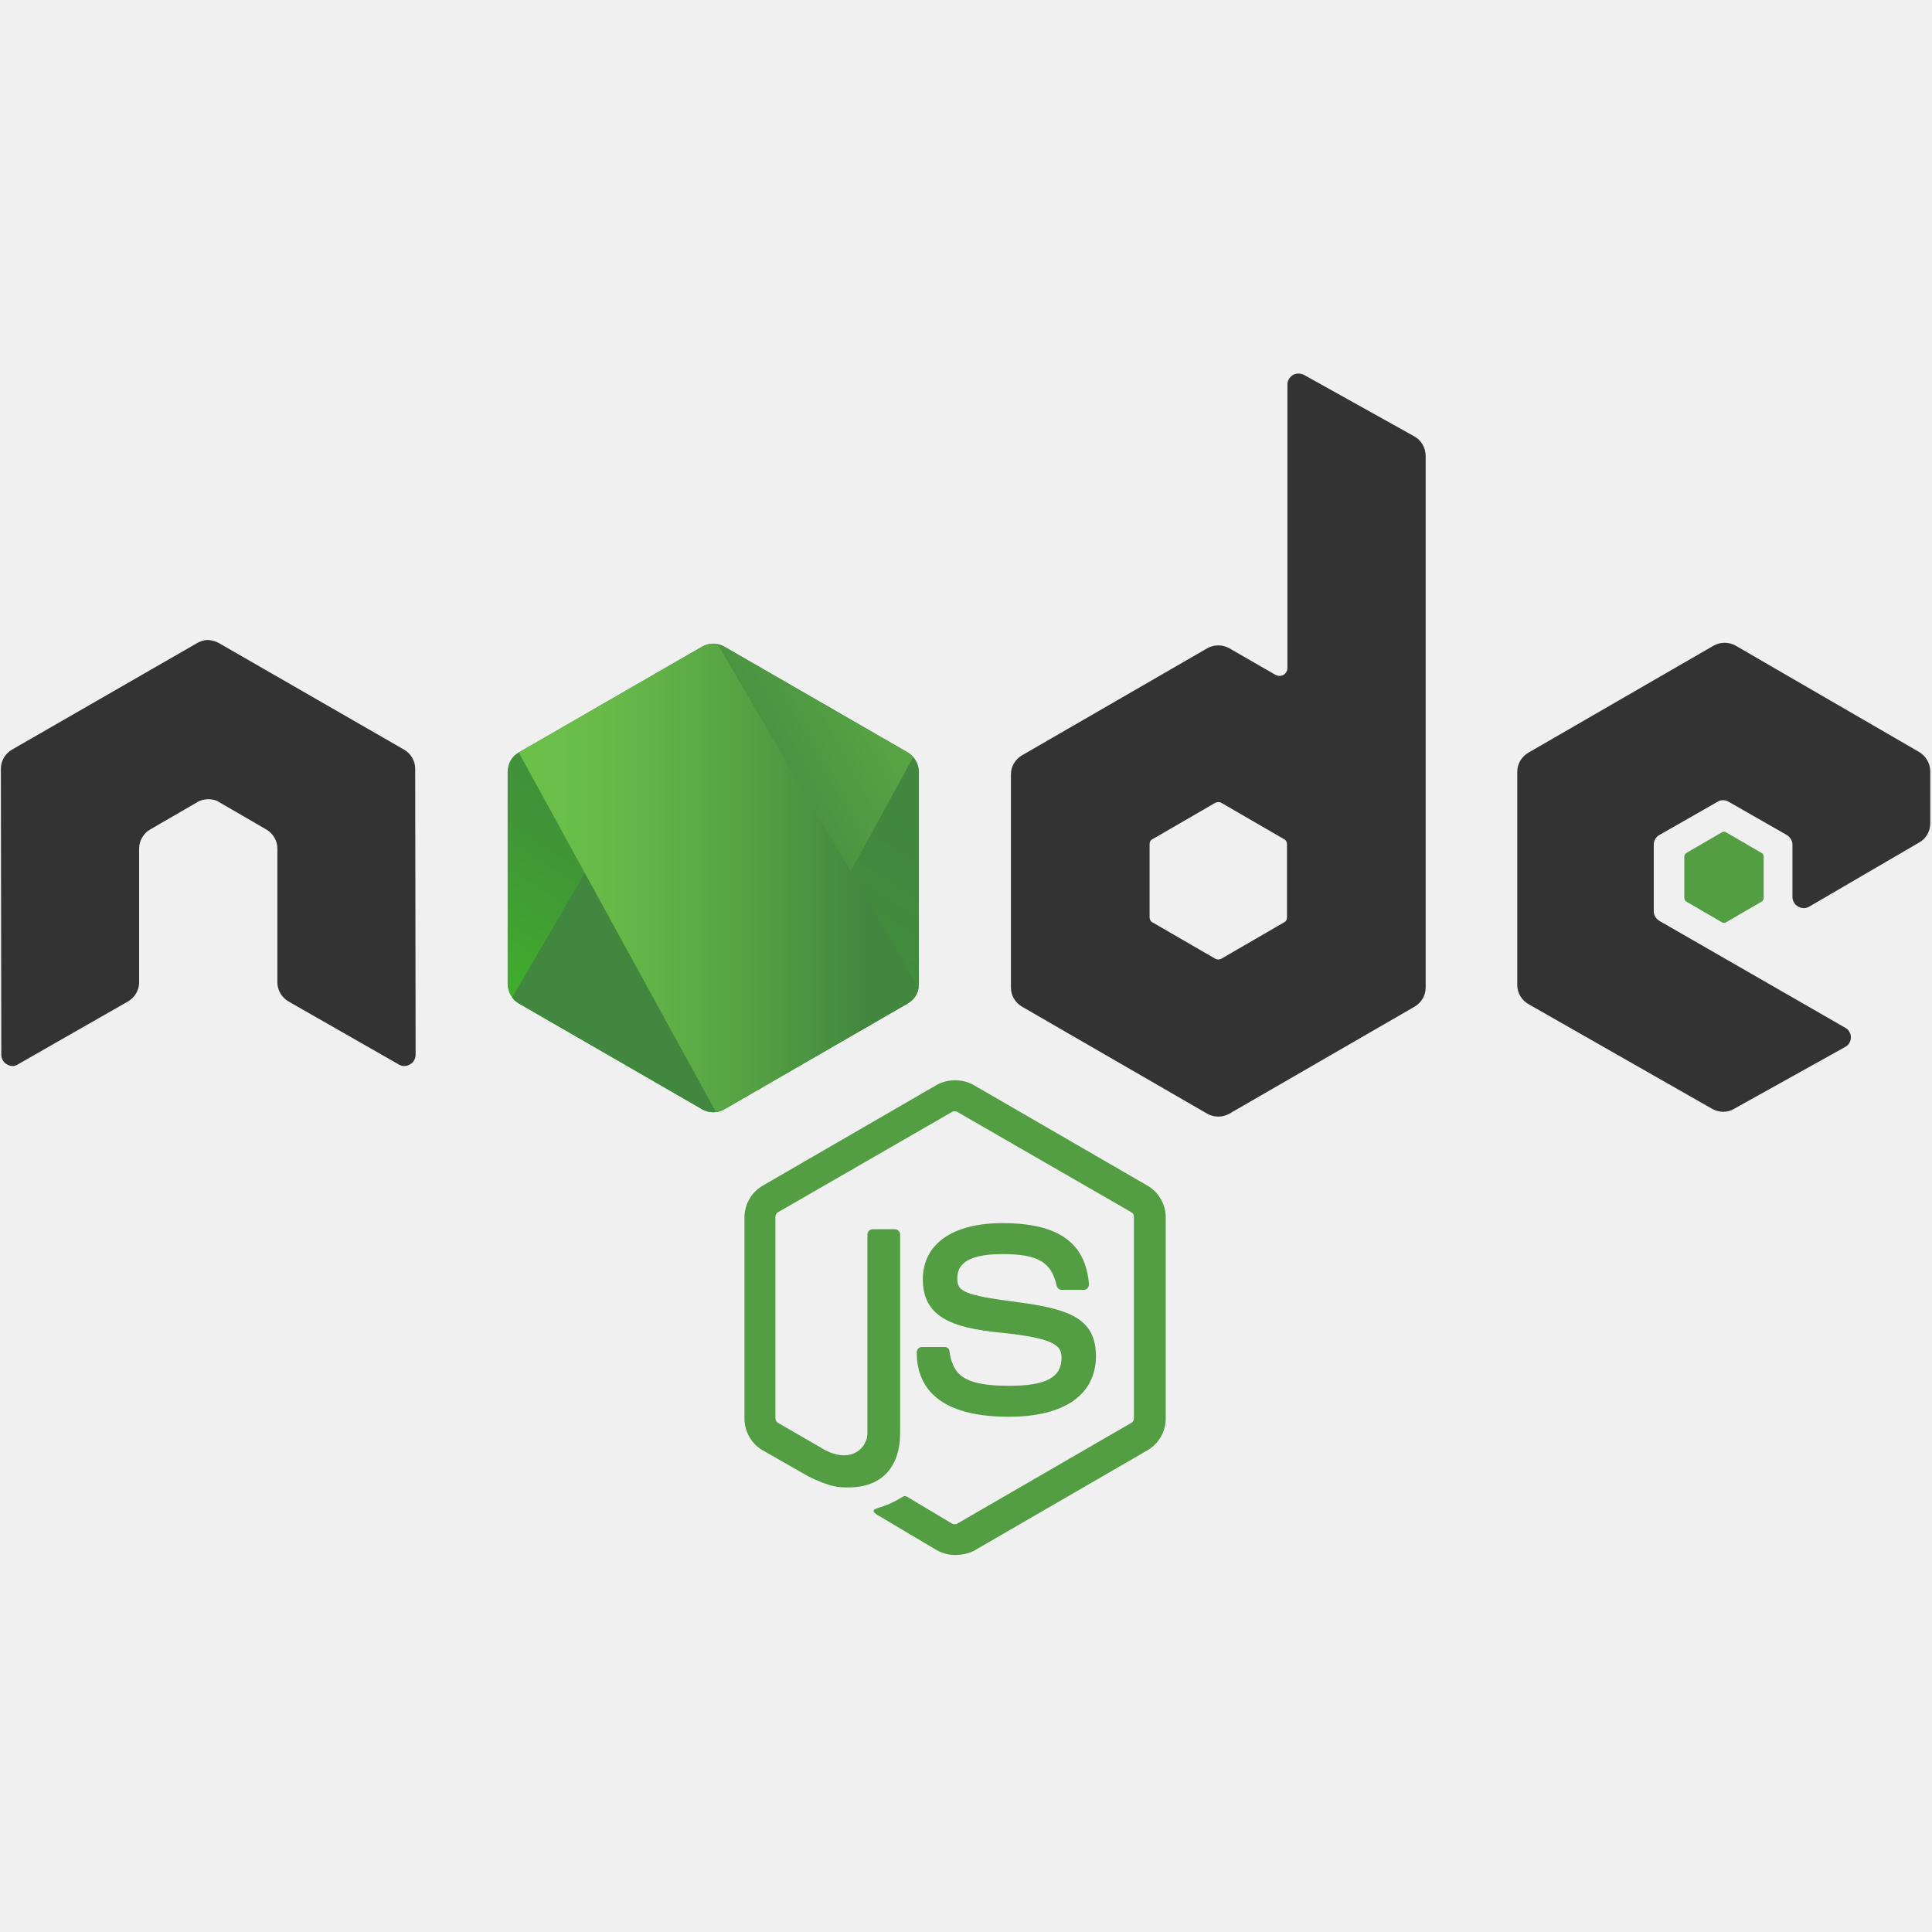
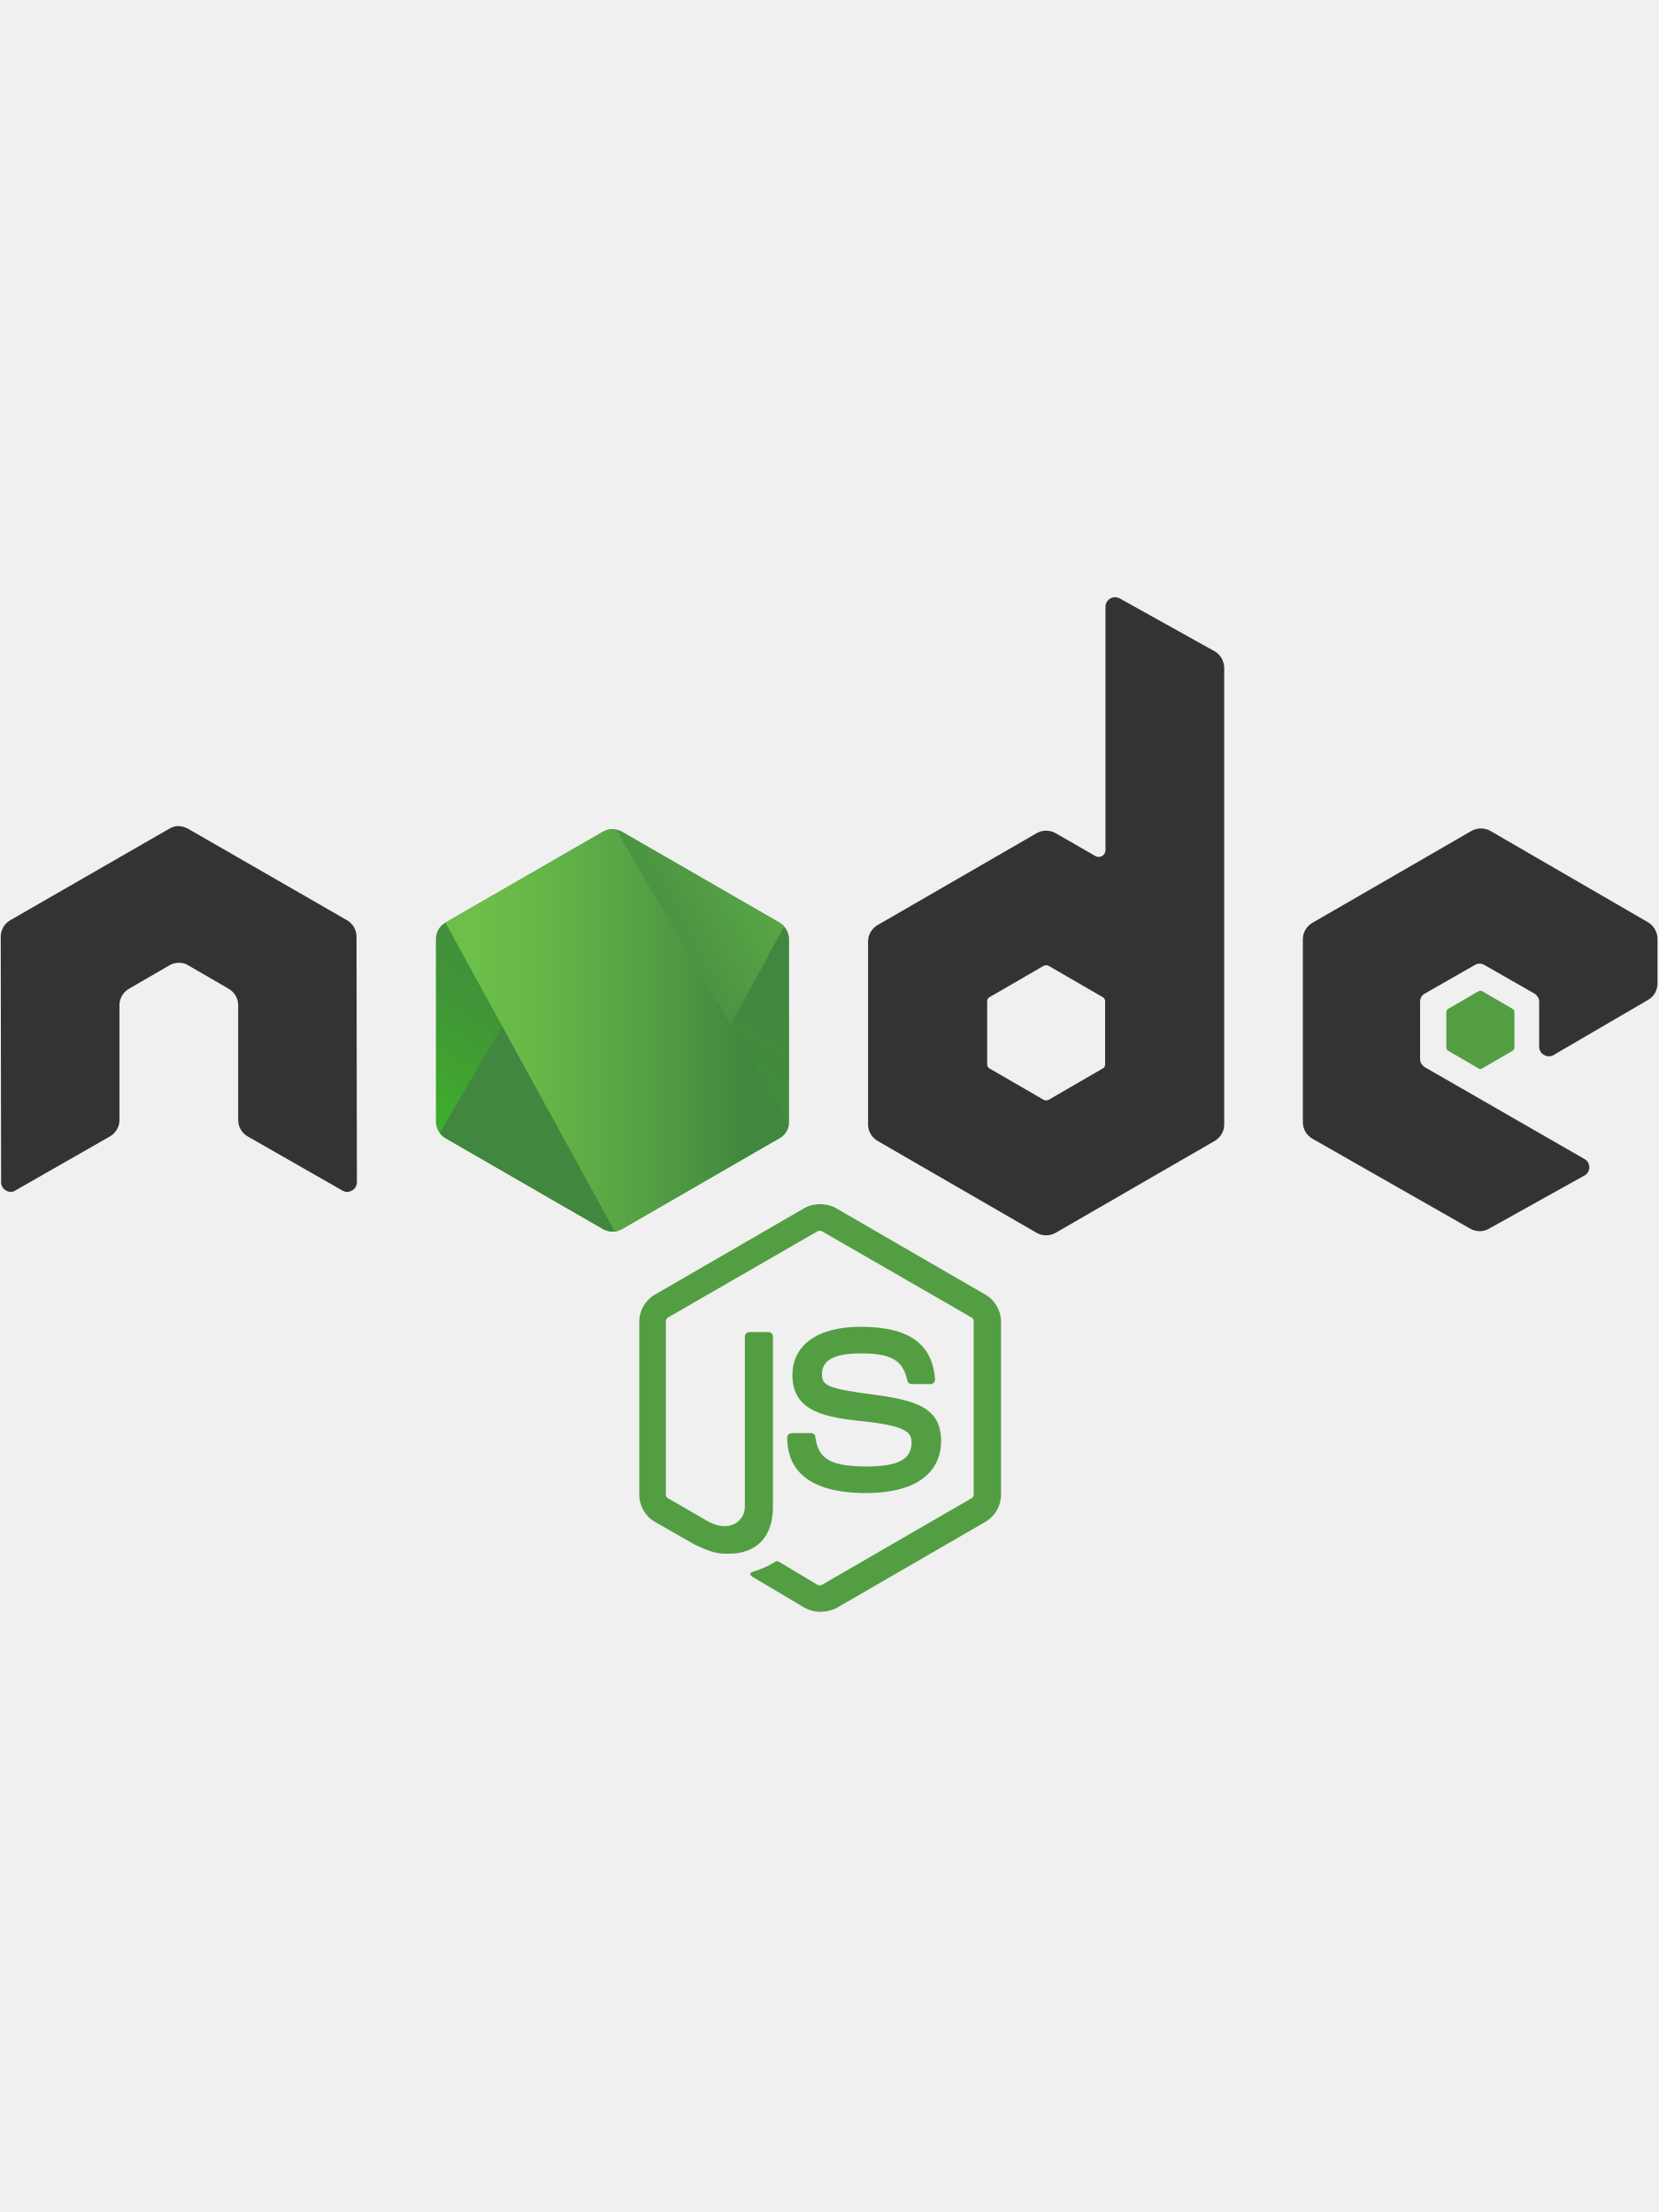
- <svg xmlns="http://www.w3.org/2000/svg" xmlns:xlink="http://www.w3.org/1999/xlink" width="800px" height="800px" viewBox="0 -99 512 512" preserveAspectRatio="xMidYMid">
+ <svg xmlns="http://www.w3.org/2000/svg" xmlns:xlink="http://www.w3.org/1999/xlink" width="60px" height="80px" viewBox="0 -99 512 512" preserveAspectRatio="xMidYMid">
  <defs>
    <linearGradient x1="68.188%" y1="17.487%" x2="27.823%" y2="89.755%" id="b">
      <stop stop-color="#41873F" offset="0%" />
      <stop stop-color="#418B3D" offset="32.88%" />
      <stop stop-color="#419637" offset="63.52%" />
      <stop stop-color="#3FA92D" offset="93.19%" />
      <stop stop-color="#3FAE2A" offset="100%" />
    </linearGradient>
    <path id="a" d="M57.903 1.85a5.957 5.957 0 0 0-5.894 0L3.352 29.933c-1.85 1.04-2.89 3.005-2.89 5.085v56.286c0 2.08 1.156 4.045 2.89 5.085l48.657 28.085a5.957 5.957 0 0 0 5.894 0l48.658-28.085c1.849-1.04 2.89-3.005 2.89-5.085V35.019c0-2.08-1.157-4.045-2.89-5.085L57.903 1.85z" />
    <linearGradient x1="43.277%" y1="55.169%" x2="159.245%" y2="-18.306%" id="d">
      <stop stop-color="#41873F" offset="13.76%" />
      <stop stop-color="#54A044" offset="40.32%" />
      <stop stop-color="#66B848" offset="71.36%" />
      <stop stop-color="#6CC04A" offset="90.81%" />
    </linearGradient>
    <linearGradient x1="-4413.77%" y1="13.43%" x2="5327.93%" y2="13.43%" id="e">
      <stop stop-color="#6CC04A" offset="9.192%" />
      <stop stop-color="#66B848" offset="28.64%" />
      <stop stop-color="#54A044" offset="59.68%" />
      <stop stop-color="#41873F" offset="86.24%" />
    </linearGradient>
    <linearGradient x1="-4.389%" y1="49.997%" x2="101.499%" y2="49.997%" id="f">
      <stop stop-color="#6CC04A" offset="9.192%" />
      <stop stop-color="#66B848" offset="28.64%" />
      <stop stop-color="#54A044" offset="59.68%" />
      <stop stop-color="#41873F" offset="86.24%" />
    </linearGradient>
    <linearGradient x1="-9713.77%" y1="36.21%" x2="27.93%" y2="36.21%" id="g">
      <stop stop-color="#6CC04A" offset="9.192%" />
      <stop stop-color="#66B848" offset="28.64%" />
      <stop stop-color="#54A044" offset="59.68%" />
      <stop stop-color="#41873F" offset="86.24%" />
    </linearGradient>
    <linearGradient x1="-103.861%" y1="50.275%" x2="100.797%" y2="50.275%" id="h">
      <stop stop-color="#6CC04A" offset="9.192%" />
      <stop stop-color="#66B848" offset="28.64%" />
      <stop stop-color="#54A044" offset="59.68%" />
      <stop stop-color="#41873F" offset="86.24%" />
    </linearGradient>
    <linearGradient x1="130.613%" y1="-211.069%" x2="4.393%" y2="201.605%" id="i">
      <stop stop-color="#41873F" offset="0%" />
      <stop stop-color="#418B3D" offset="32.88%" />
      <stop stop-color="#419637" offset="63.52%" />
      <stop stop-color="#3FA92D" offset="93.19%" />
      <stop stop-color="#3FAE2A" offset="100%" />
    </linearGradient>
  </defs>
  <g fill="none">
    <path d="M253.11 313.094c-1.733 0-3.351-.462-4.854-1.271l-15.371-9.13c-2.312-1.272-1.156-1.734-.462-1.965 3.12-1.04 3.698-1.272 6.934-3.12.347-.232.81-.116 1.156.115l11.789 7.05c.462.231 1.04.231 1.386 0l46.115-26.698c.462-.231.694-.694.694-1.271v-53.28c0-.579-.232-1.04-.694-1.272l-46.115-26.582c-.462-.232-1.04-.232-1.386 0l-46.115 26.582c-.462.231-.694.809-.694 1.271v53.28c0 .463.232 1.04.694 1.272l12.598 7.281c6.819 3.467 11.095-.578 11.095-4.623v-52.587c0-.693.578-1.387 1.387-1.387h5.894c.694 0 1.387.578 1.387 1.387v52.587c0 9.13-4.97 14.447-13.638 14.447-2.658 0-4.738 0-10.633-2.89l-12.135-6.934c-3.005-1.733-4.854-4.97-4.854-8.437v-53.28c0-3.467 1.849-6.704 4.854-8.437l46.114-26.698c2.89-1.618 6.82-1.618 9.709 0l46.114 26.698c3.005 1.733 4.855 4.97 4.855 8.437v53.28c0 3.467-1.85 6.704-4.855 8.437l-46.114 26.698c-1.503.694-3.236 1.04-4.854 1.04zm14.216-36.637c-20.225 0-24.386-9.246-24.386-17.105 0-.694.578-1.387 1.387-1.387h6.01c.693 0 1.271.462 1.271 1.156.925 6.125 3.583 9.13 15.834 9.13 9.708 0 13.87-2.196 13.87-7.397 0-3.005-1.157-5.2-16.297-6.703-12.598-1.272-20.457-4.045-20.457-14.1 0-9.362 7.86-14.91 21.035-14.91 14.793 0 22.075 5.086 23 16.18 0 .348-.116.694-.347 1.041-.232.231-.578.462-.925.462h-6.01c-.578 0-1.156-.462-1.271-1.04-1.387-6.356-4.97-8.437-14.447-8.437-10.633 0-11.905 3.699-11.905 6.472 0 3.352 1.503 4.392 15.834 6.241 14.216 1.85 20.92 4.508 20.92 14.447-.116 10.171-8.437 15.95-23.116 15.95z" fill="#539E43" />
    <path d="M110.028 104.712c0-2.08-1.156-4.046-3.005-5.086l-49.004-28.2c-.81-.463-1.734-.694-2.658-.81h-.463c-.924 0-1.849.347-2.658.81l-49.004 28.2c-1.85 1.04-3.005 3.005-3.005 5.086l.116 75.817c0 1.04.578 2.08 1.502 2.543.925.578 2.08.578 2.89 0l29.125-16.643c1.849-1.04 3.005-3.005 3.005-5.085v-35.482c0-2.08 1.155-4.045 3.005-5.085l12.366-7.166c.925-.578 1.965-.81 3.005-.81 1.04 0 2.08.232 2.89.81l12.366 7.166c1.85 1.04 3.005 3.004 3.005 5.085v35.482c0 2.08 1.156 4.045 3.005 5.085l29.125 16.643c.925.578 2.08.578 3.005 0 .925-.463 1.503-1.503 1.503-2.543l-.116-75.817zM345.571.347c-.924-.463-2.08-.463-2.89 0-.924.578-1.502 1.502-1.502 2.542v75.125c0 .693-.346 1.386-1.04 1.849-.693.346-1.387.346-2.08 0l-12.251-7.05a5.957 5.957 0 0 0-5.895 0l-49.004 28.316c-1.849 1.04-3.005 3.005-3.005 5.085v56.516c0 2.08 1.156 4.046 3.005 5.086l49.004 28.316a5.957 5.957 0 0 0 5.895 0l49.004-28.316c1.849-1.04 3.005-3.005 3.005-5.086V21.844c0-2.196-1.156-4.16-3.005-5.201L345.572.347zm-4.507 143.776c0 .578-.231 1.04-.694 1.271l-16.758 9.708a1.714 1.714 0 0 1-1.503 0l-16.758-9.708c-.463-.231-.694-.809-.694-1.271v-19.417c0-.578.231-1.04.694-1.271l16.758-9.709a1.714 1.714 0 0 1 1.503 0l16.758 9.709c.463.23.694.809.694 1.271v19.417zM508.648 124.244c1.85-1.04 2.89-3.005 2.89-5.086v-13.753c0-2.08-1.156-4.045-2.89-5.085l-48.657-28.2a5.957 5.957 0 0 0-5.894 0l-49.004 28.315c-1.85 1.04-3.005 3.005-3.005 5.086v56.516c0 2.08 1.155 4.045 3.005 5.085l48.657 27.738c1.85 1.04 4.045 1.04 5.779 0L489 178.45c.925-.463 1.503-1.503 1.503-2.543 0-1.04-.578-2.08-1.503-2.543l-49.235-28.316c-.924-.577-1.502-1.502-1.502-2.542v-17.683c0-1.04.578-2.08 1.502-2.543l15.372-8.784a2.821 2.821 0 0 1 3.005 0l15.371 8.784c.925.578 1.503 1.502 1.503 2.543v13.869c0 1.04.578 2.08 1.502 2.542.925.578 2.08.578 3.005 0l29.125-16.99z" fill="#333" />
    <path d="M456.293 121.586a1.05 1.05 0 0 1 1.155 0l9.362 5.432c.347.23.578.577.578 1.04v10.864c0 .462-.231.809-.578 1.04l-9.362 5.432a1.05 1.05 0 0 1-1.155 0l-9.362-5.432c-.347-.231-.578-.578-.578-1.04v-10.864c0-.463.231-.81.578-1.04l9.362-5.432z" fill="#539E43" />
    <g transform="translate(134.068 70.501)">
      <mask id="c" fill="#ffffff">
        <use xlink:href="#a" />
      </mask>
      <use fill="url(#b)" xlink:href="#a" />
      <g mask="url(#c)">
        <path d="M51.893 1.85L3.121 29.933C1.27 30.974 0 32.94 0 35.02v56.286c0 1.387.578 2.658 1.502 3.698L56.285 1.156c-1.387-.231-3.005-.116-4.392.693zM56.632 125.053c.462-.116.925-.347 1.387-.578l48.773-28.085c1.85-1.04 3.005-3.005 3.005-5.085V35.019c0-1.502-.694-3.005-1.734-4.045l-51.43 94.079z" />
        <path d="M106.676 29.934L57.788 1.85a8.025 8.025 0 0 0-1.503-.578L1.502 95.12a6.082 6.082 0 0 0 1.619 1.387l48.888 28.085c1.387.809 3.005 1.04 4.507.577l51.432-94.078c-.347-.462-.81-.81-1.272-1.156z" fill="url(#d)" />
      </g>
      <g mask="url(#c)">
        <path d="M109.797 91.305V35.019c0-2.08-1.271-4.045-3.12-5.085L57.786 1.85a5.106 5.106 0 0 0-1.848-.693l53.511 91.42c.231-.347.347-.809.347-1.271zM3.12 29.934C1.272 30.974 0 32.94 0 35.02v56.286c0 2.08 1.387 4.045 3.12 5.085l48.889 28.085c1.156.693 2.427.925 3.814.693L3.467 29.818l-.346.116z" />
        <path fill="url(#e)" fill-rule="evenodd" d="M50.391.809l-.693.347h.924l-.231-.347z" transform="translate(0 -9.246)" />
        <path d="M106.792 105.636c1.387-.809 2.427-2.196 2.89-3.698L56.053 10.402c-1.387-.231-2.89-.116-4.16.693L3.351 39.065l52.355 95.465a8.057 8.057 0 0 0 2.196-.693l48.889-28.2z" fill="url(#f)" fill-rule="evenodd" transform="translate(0 -9.246)" />
        <path fill="url(#g)" fill-rule="evenodd" d="M111.3 104.712l-.347-.578v.809l.346-.231z" transform="translate(0 -9.246)" />
        <path d="M106.792 105.636l-48.773 28.085a6.973 6.973 0 0 1-2.196.693l.925 1.734 54.089-31.32v-.694l-1.387-2.312c-.231 1.618-1.271 3.005-2.658 3.814z" fill="url(#h)" fill-rule="evenodd" transform="translate(0 -9.246)" />
        <path d="M106.792 105.636l-48.773 28.085a6.973 6.973 0 0 1-2.196.693l.925 1.734 54.089-31.32v-.694l-1.387-2.312c-.231 1.618-1.271 3.005-2.658 3.814z" fill="url(#i)" fill-rule="evenodd" transform="translate(0 -9.246)" />
      </g>
    </g>
  </g>
</svg>
